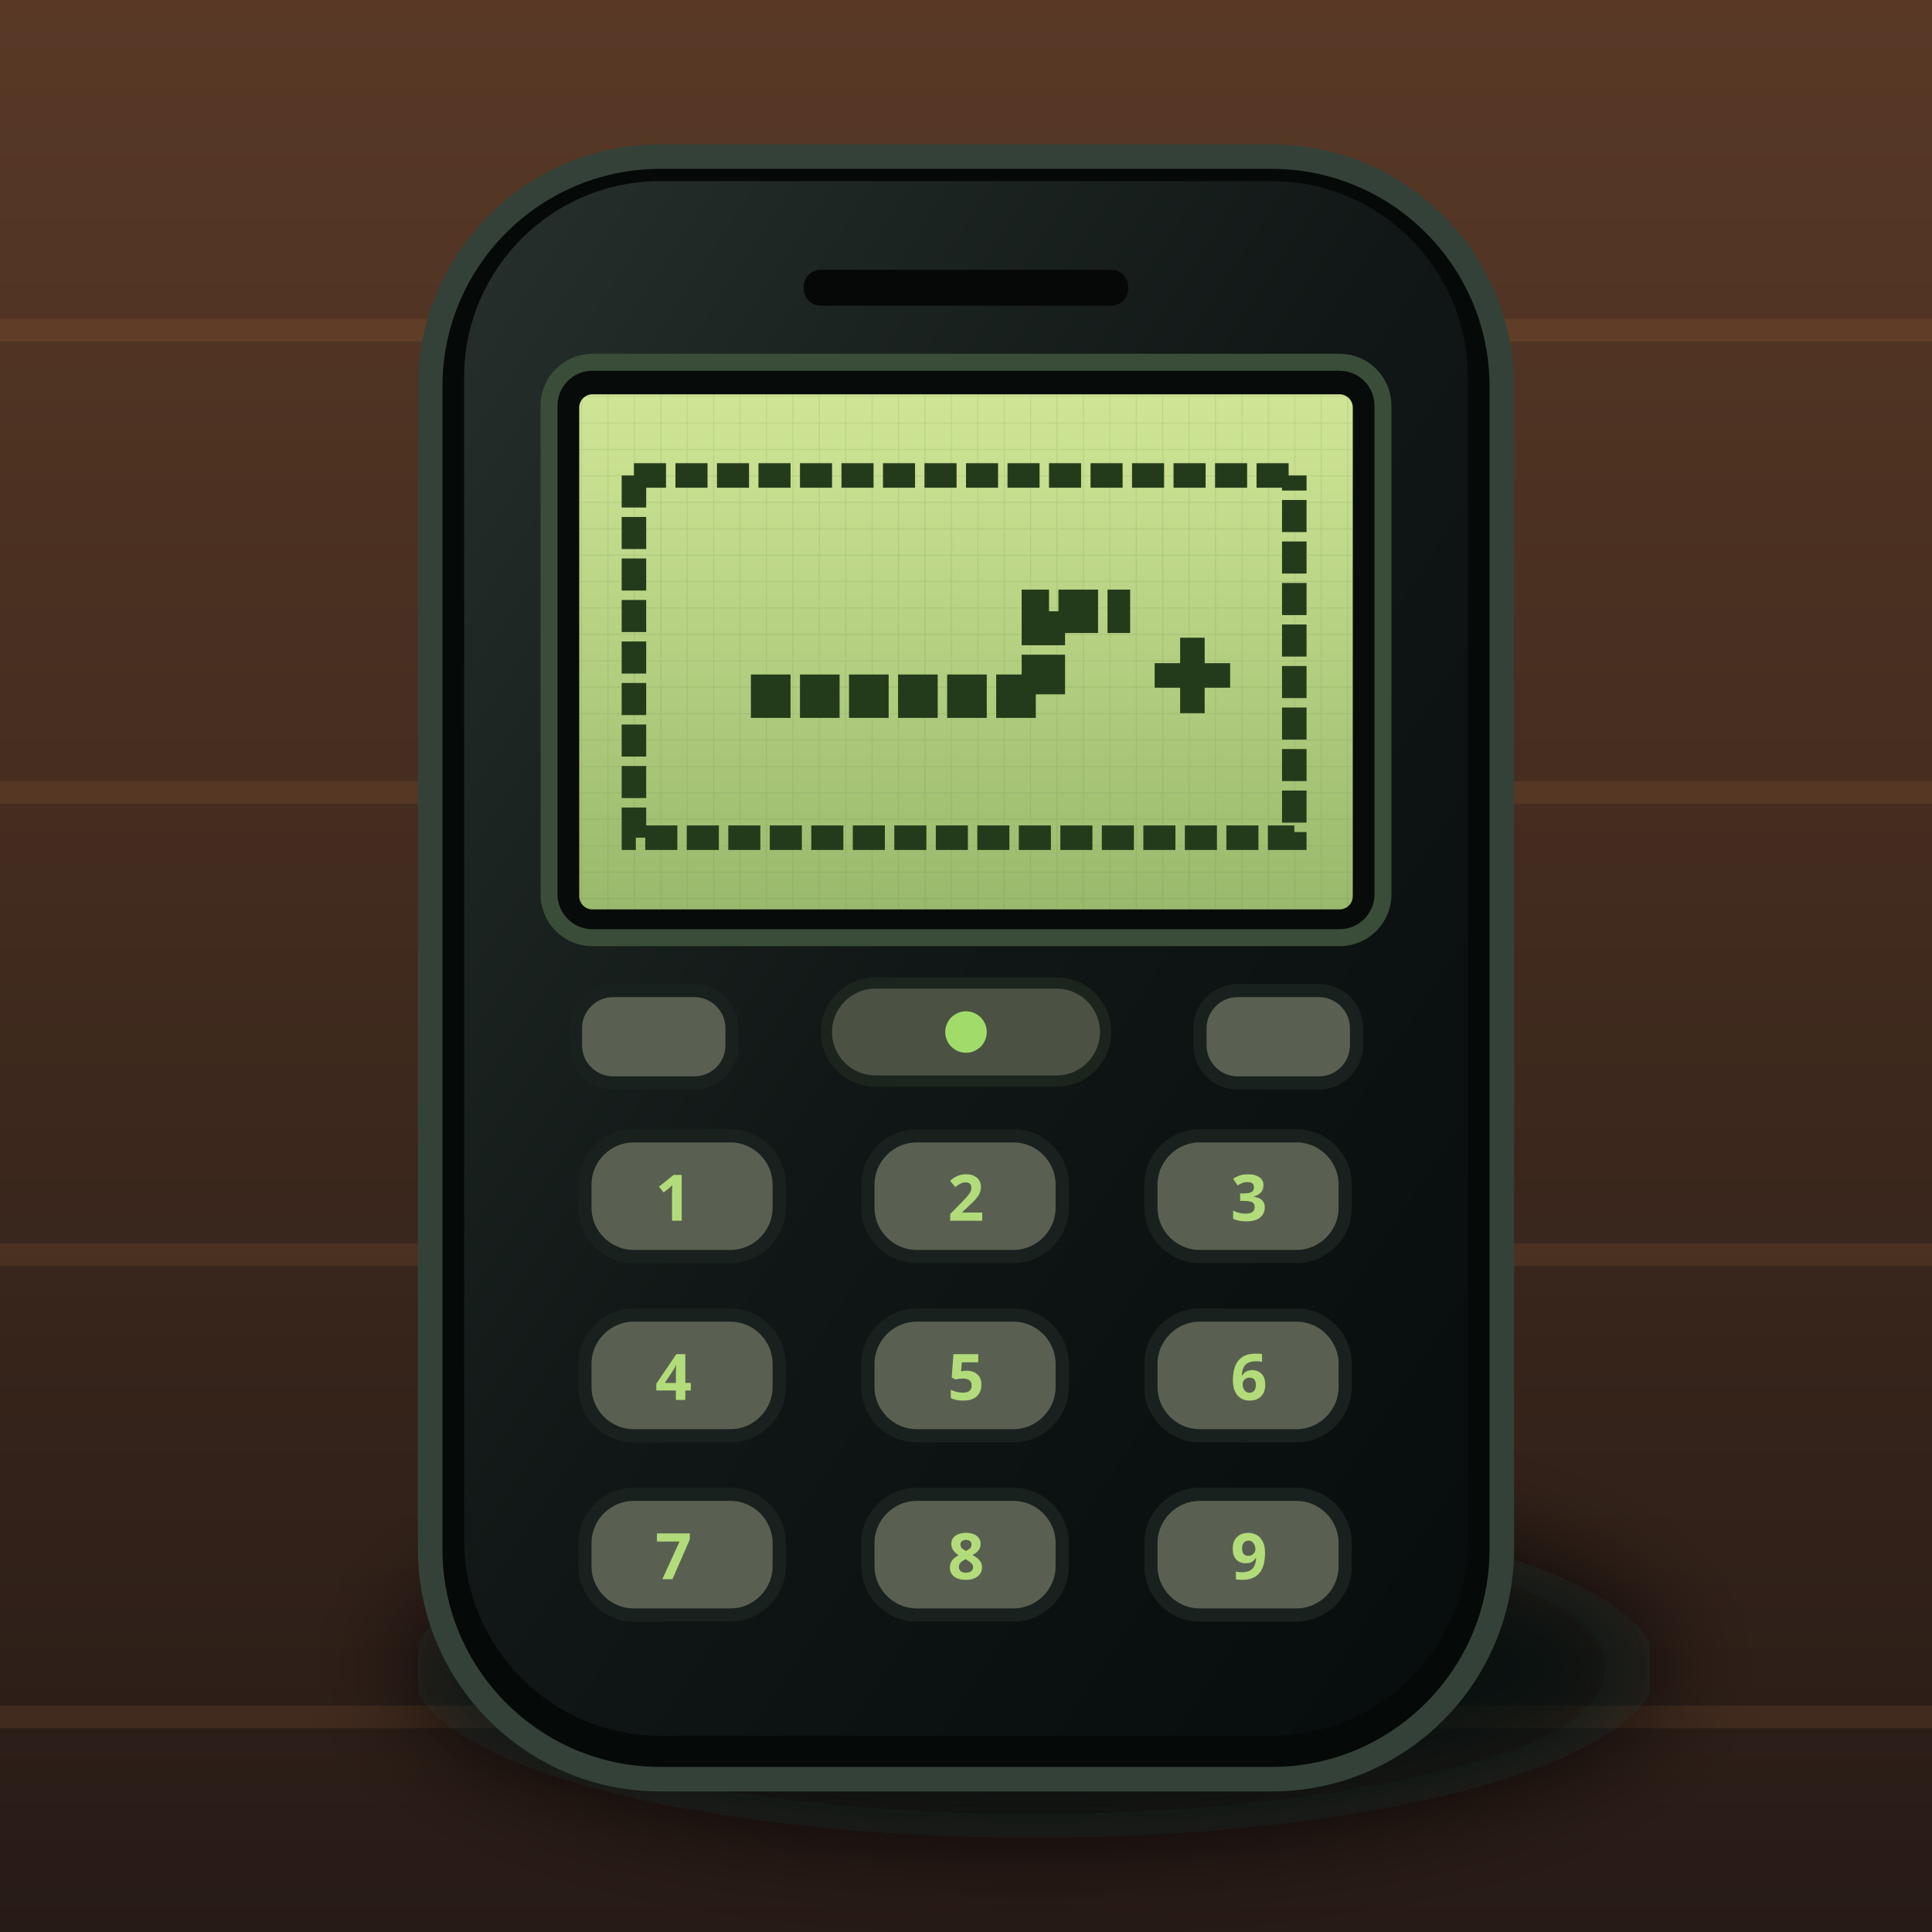
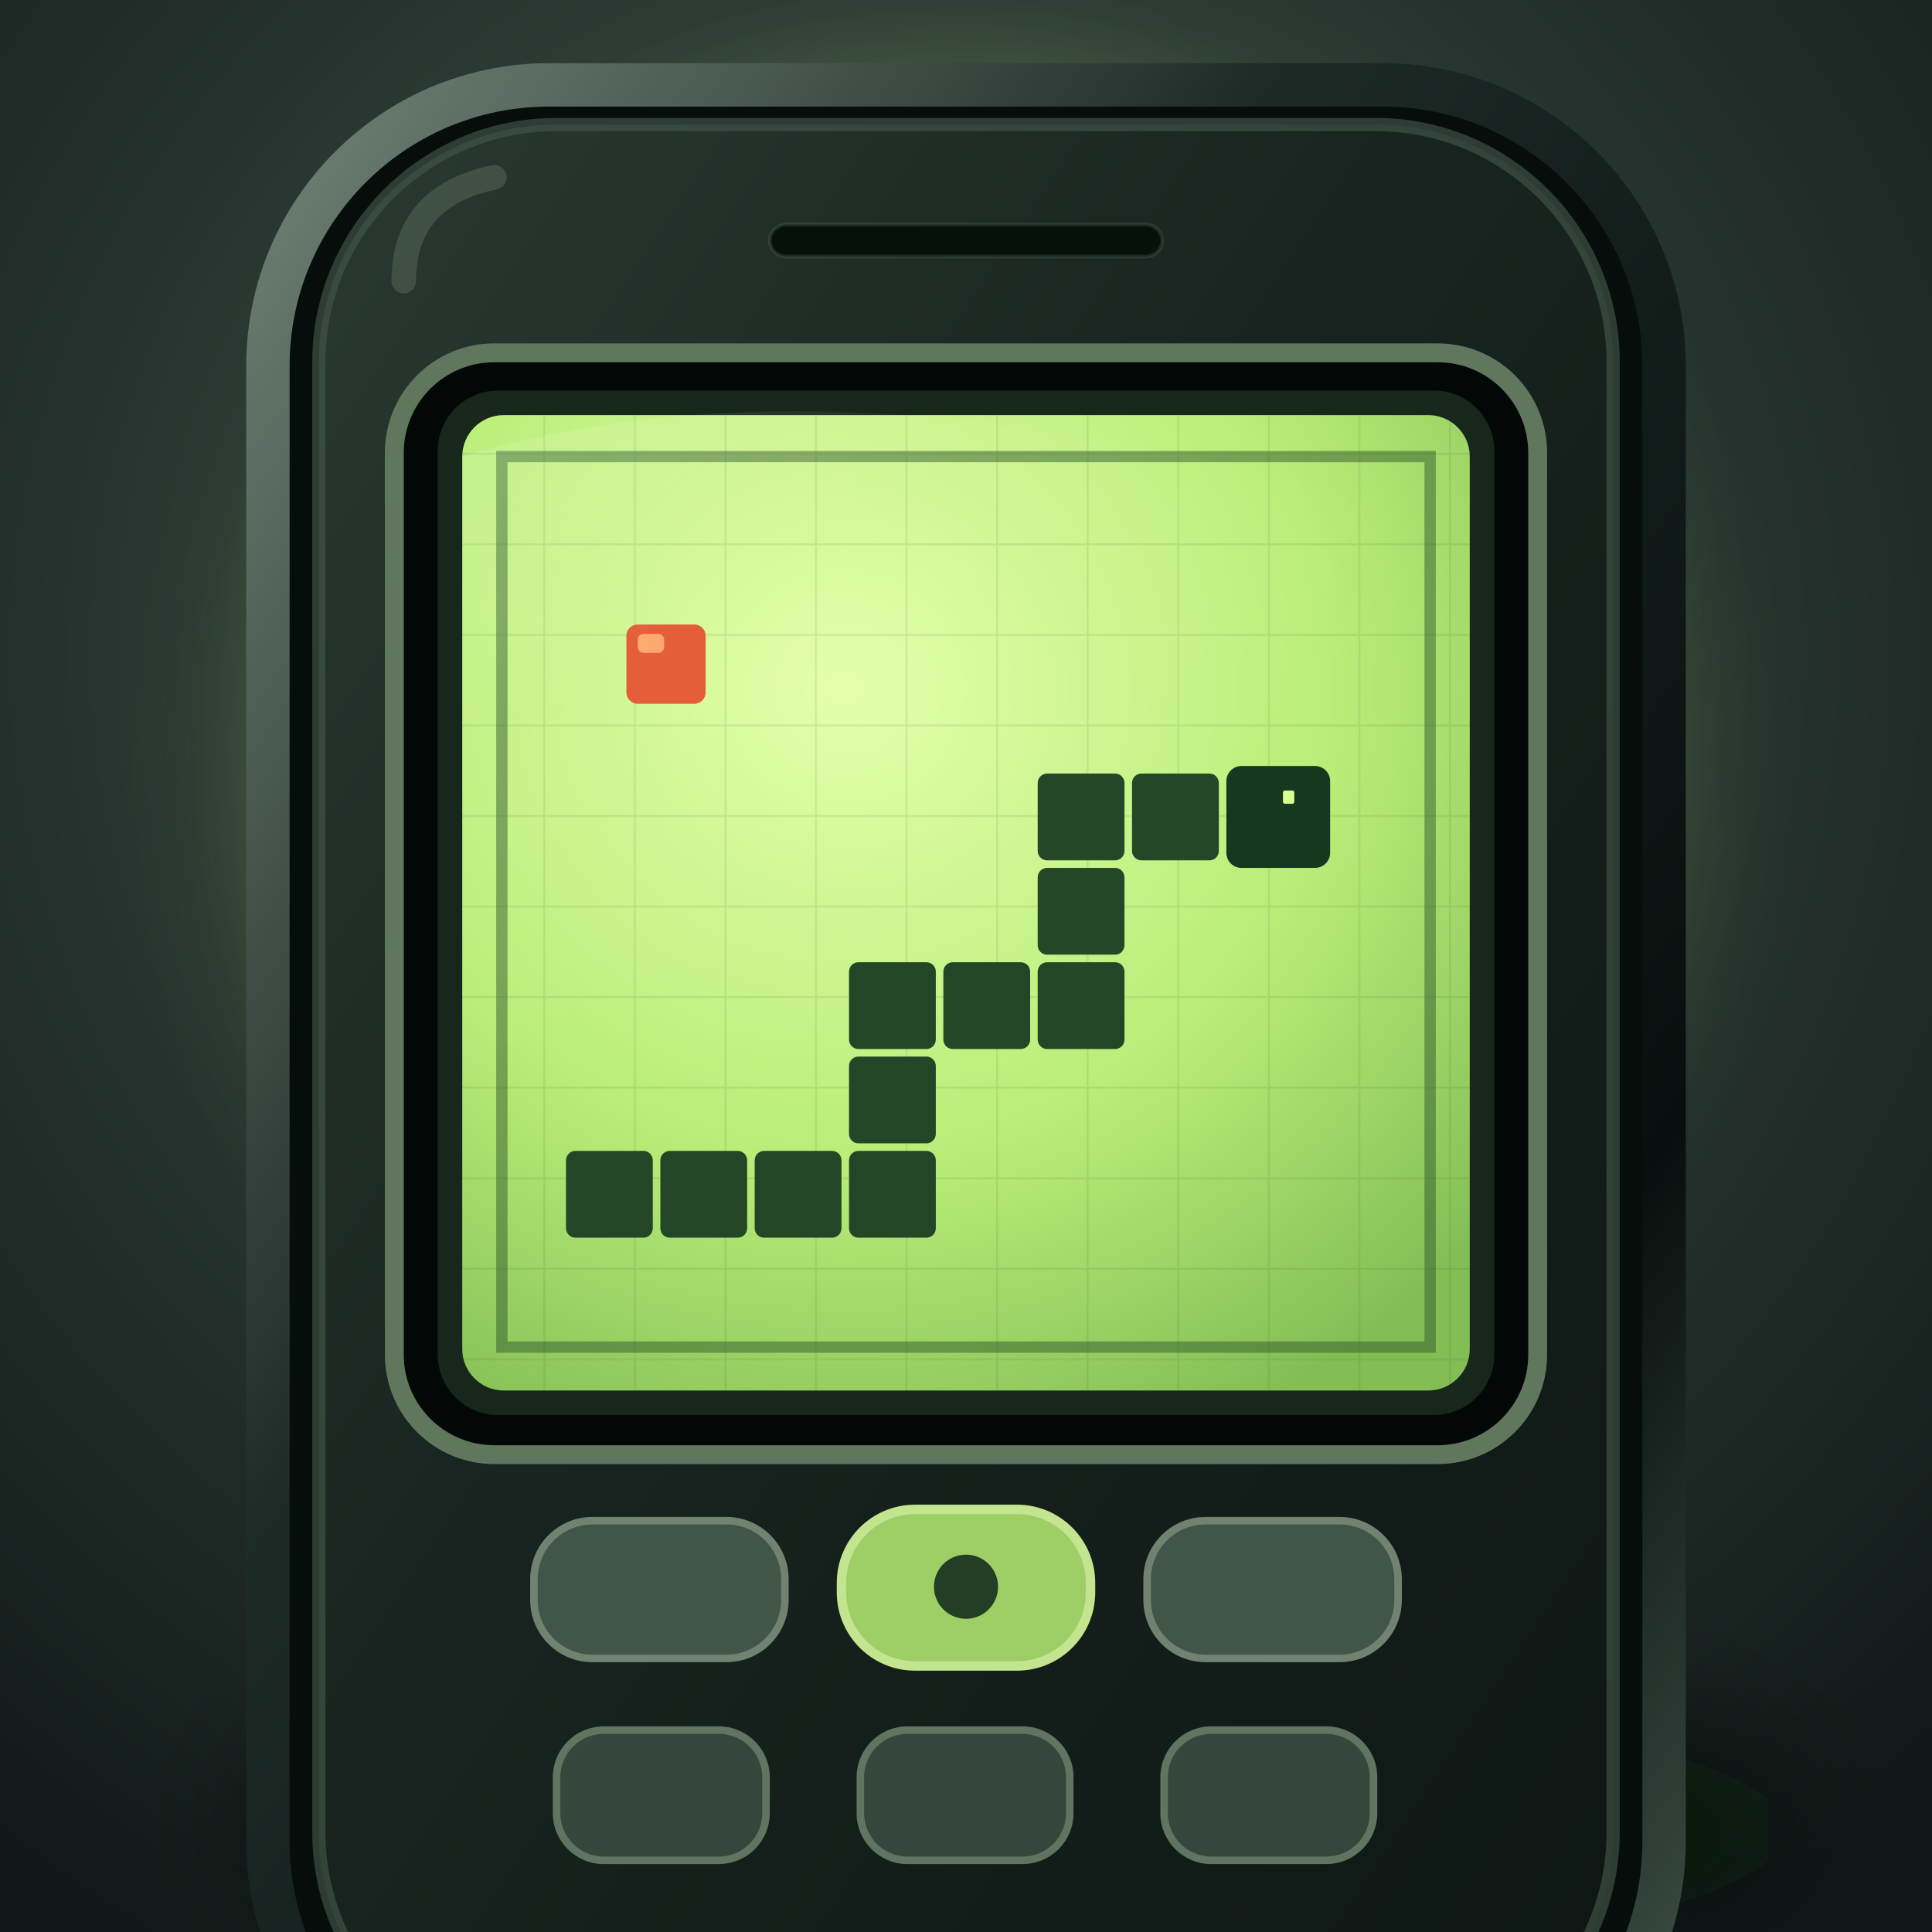
<svg xmlns="http://www.w3.org/2000/svg" width="1024" height="1024" viewBox="0 0 1024 1024">
  <defs>
-     <linearGradient id="desk" x2="0" y2="1">
-       <stop stop-color="#593926" />
-       <stop offset="1" stop-color="#271b16" />
+     <radialGradient id="backdrop" cx=".47" cy=".34" r=".78">
+       <stop stop-color="#47594b" />
+       <stop offset=".56" stop-color="#25332e" />
+       <stop offset="1" stop-color="#101817" />
+     </radialGradient>
+     <linearGradient id="edge" x1="0" y1="0" x2="1" y2="1">
+       <stop stop-color="#718477" />
+       <stop offset=".36" stop-color="#1c2a26" />
+       <stop offset=".76" stop-color="#080f0e" />
+       <stop offset="1" stop-color="#40544a" />
    </linearGradient>
-     <linearGradient id="body" x2="1" y2="1">
-       <stop stop-color="#27302c" />
-       <stop offset=".48" stop-color="#101716" />
-       <stop offset="1" stop-color="#070c0c" />
+     <linearGradient id="face" x1="0" y1="0" x2="1" y2="1">
+       <stop stop-color="#293a32" />
+       <stop offset=".42" stop-color="#18241f" />
+       <stop offset="1" stop-color="#0d1613" />
    </linearGradient>
-     <linearGradient id="glass" x2="0" y2="1">
-       <stop stop-color="#d0e696" />
-       <stop offset="1" stop-color="#99b96c" />
+     <radialGradient id="lcd" cx=".38" cy=".28" r=".84">
+       <stop stop-color="#e4ffab" />
+       <stop offset=".58" stop-color="#b9ed78" />
+       <stop offset="1" stop-color="#83be55" />
+     </radialGradient>
+     <linearGradient id="glass" x1="0" y1="0" x2=".8" y2="1">
+       <stop stop-color="#ffffff" stop-opacity=".32" />
+       <stop offset=".32" stop-color="#ffffff" stop-opacity=".04" />
+       <stop offset="1" stop-color="#ffffff" stop-opacity="0" />
    </linearGradient>
-     <filter id="shadow" x="-40%" y="-30%" width="180%" height="180%">
-       <feGaussianBlur stdDeviation="28" />
+     <filter id="cast" x="-.3" y="-.3" width="1.6" height="1.7">
+       <feGaussianBlur stdDeviation="35" />
    </filter>
-     <pattern id="lcd" width="14" height="14" patternUnits="userSpaceOnUse">
-       <path d="M14 0H0V14" fill="none" stroke="#52723b" stroke-opacity=".13" stroke-width="1" />
+     <filter id="glow" x="-.3" y="-.3" width="1.6" height="1.6">
+       <feGaussianBlur stdDeviation="25" />
+     </filter>
+     <pattern id="pixels" width="48" height="48" patternUnits="userSpaceOnUse">
+       <path d="M48 0H0V48" fill="none" stroke="#294d2c" stroke-opacity=".1" stroke-width="2" />
    </pattern>
  </defs>
-   <rect width="1024" height="1024" fill="url(#desk)" />
-   <path d="M0 175H1024M0 420H1024M0 665H1024M0 910H1024" stroke="#b97545" stroke-opacity=".14" stroke-width="12" />
-   <ellipse cx="548" cy="884" rx="330" ry="90" fill="#050807" opacity=".8" filter="url(#shadow)" />
-   <rect x="228" y="83" width="568" height="860" rx="122" fill="#050908" stroke="#344138" stroke-width="13" />
-   <rect x="246" y="96" width="532" height="824" rx="104" fill="url(#body)" />
-   <rect x="426" y="143" width="172" height="19" rx="9" fill="#050807" />
-   <rect x="291" y="192" width="442" height="305" rx="23" fill="#070b09" stroke="#3a4d39" stroke-width="9" />
-   <rect x="307" y="209" width="410" height="273" rx="7" fill="url(#glass)" />
-   <rect x="307" y="209" width="410" height="273" rx="7" fill="url(#lcd)" />
-   <path d="M336 252h350M336 252v192h350V252" fill="none" stroke="#243b1b" stroke-width="13" stroke-dasharray="17 5" />
-   <path d="M398 369h155v-45h46" fill="none" stroke="#243b1b" stroke-width="23" stroke-dasharray="21 5" />
-   <path d="M632 338v40m-20-20h40" fill="none" stroke="#243b1b" stroke-width="13" />
-   <rect x="438" y="521" width="148" height="52" rx="26" fill="#4b5143" stroke="#1b251d" stroke-width="6" />
-   <circle cx="512" cy="547" r="11" fill="#a1dc6a" />
-   <g fill="#596052" stroke="#18211d" stroke-width="7">
-     <rect x="305" y="525" width="83" height="49" rx="20" />
-     <rect x="636" y="525" width="83" height="49" rx="20" />
-     <rect x="310" y="602" width="103" height="64" rx="26" />
-     <rect x="460" y="602" width="103" height="64" rx="26" />
-     <rect x="610" y="602" width="103" height="64" rx="26" />
-     <rect x="310" y="697" width="103" height="64" rx="26" />
-     <rect x="460" y="697" width="103" height="64" rx="26" />
-     <rect x="610" y="697" width="103" height="64" rx="26" />
-     <rect x="310" y="792" width="103" height="64" rx="26" />
-     <rect x="460" y="792" width="103" height="64" rx="26" />
-     <rect x="610" y="792" width="103" height="64" rx="26" />
+   <rect width="1024" height="1024" fill="url(#backdrop)" />
+   <circle cx="510" cy="410" r="390" fill="#b8e66e" opacity=".13" filter="url(#glow)" />
+   <ellipse cx="542" cy="970" rx="405" ry="75" fill="#020706" opacity=".8" filter="url(#cast)" />
+   <rect x="142" y="45" width="740" height="1080" rx="149" fill="#070d0b" stroke="url(#edge)" stroke-width="23" />
+   <rect x="169" y="66" width="686" height="1031" rx="126" fill="url(#face)" stroke="#42574a" stroke-opacity=".65" stroke-width="7" />
+   <path d="M214 149Q214 104 262 94" fill="none" stroke="#b8c9aa" stroke-opacity=".18" stroke-width="13" stroke-linecap="round" />
+   <rect x="408" y="119" width="208" height="17" rx="9" fill="#07110c" stroke="#617765" stroke-opacity=".25" stroke-width="2" />
+   <rect x="209" y="187" width="606" height="584" rx="53" fill="#030807" stroke="#60775d" stroke-width="10" />
+   <rect x="232" y="207" width="560" height="543" rx="32" fill="#17271b" />
+   <rect x="245" y="220" width="534" height="517" rx="22" fill="url(#lcd)" />
+   <rect x="245" y="220" width="534" height="517" rx="22" fill="url(#pixels)" />
+   <path d="M266 242h492v472H266z" fill="none" stroke="#315b2d" stroke-opacity=".5" stroke-width="6" />
+   <g fill="#234626">
+     <rect x="300" y="610" width="46" height="46" rx="5" />
+     <rect x="350" y="610" width="46" height="46" rx="5" />
+     <rect x="400" y="610" width="46" height="46" rx="5" />
+     <rect x="450" y="610" width="46" height="46" rx="5" />
+     <rect x="450" y="560" width="46" height="46" rx="5" />
+     <rect x="450" y="510" width="46" height="46" rx="5" />
+     <rect x="500" y="510" width="46" height="46" rx="5" />
+     <rect x="550" y="510" width="46" height="46" rx="5" />
+     <rect x="550" y="460" width="46" height="46" rx="5" />
+     <rect x="550" y="410" width="46" height="46" rx="5" />
+     <rect x="600" y="410" width="46" height="46" rx="5" />
  </g>
-   <g fill="#b2dc7a" font-family="system-ui,sans-serif" font-size="34" font-weight="700" text-anchor="middle">
-     <text x="357" y="647">1</text>
-     <text x="512" y="647">2</text>
-     <text x="662" y="647">3</text>
-     <text x="357" y="742">4</text>
-     <text x="512" y="742">5</text>
-     <text x="662" y="742">6</text>
-     <text x="357" y="837">7</text>
-     <text x="512" y="837">8</text>
-     <text x="662" y="837">9</text>
-   </g>
+   <rect x="650" y="406" width="55" height="54" rx="8" fill="#15381f" />
+   <rect x="680" y="419" width="6" height="7" rx="1" fill="#d8ff91" />
+   <rect x="332" y="331" width="42" height="42" rx="6" fill="#e45b38" />
+   <rect x="338" y="336" width="14" height="10" rx="3" fill="#ffb073" opacity=".9" />
+   <path d="M245 242Q440 184 725 266L598 520Q375 466 245 570z" fill="url(#glass)" opacity=".42" />
+   <rect x="283" y="806" width="133" height="73" rx="31" fill="#425549" stroke="#718271" stroke-width="4" />
+   <rect x="446" y="800" width="132" height="83" rx="39" fill="#9ecf67" stroke="#c4e58f" stroke-width="5" />
+   <rect x="608" y="806" width="133" height="73" rx="31" fill="#425549" stroke="#718271" stroke-width="4" />
+   <circle cx="512" cy="841" r="17" fill="#243e26" />
+   <rect x="295" y="917" width="111" height="69" rx="25" fill="#35463c" stroke="#5f7461" stroke-width="4" />
+   <rect x="456" y="917" width="111" height="69" rx="25" fill="#35463c" stroke="#5f7461" stroke-width="4" />
+   <rect x="617" y="917" width="111" height="69" rx="25" fill="#35463c" stroke="#5f7461" stroke-width="4" />
</svg>
